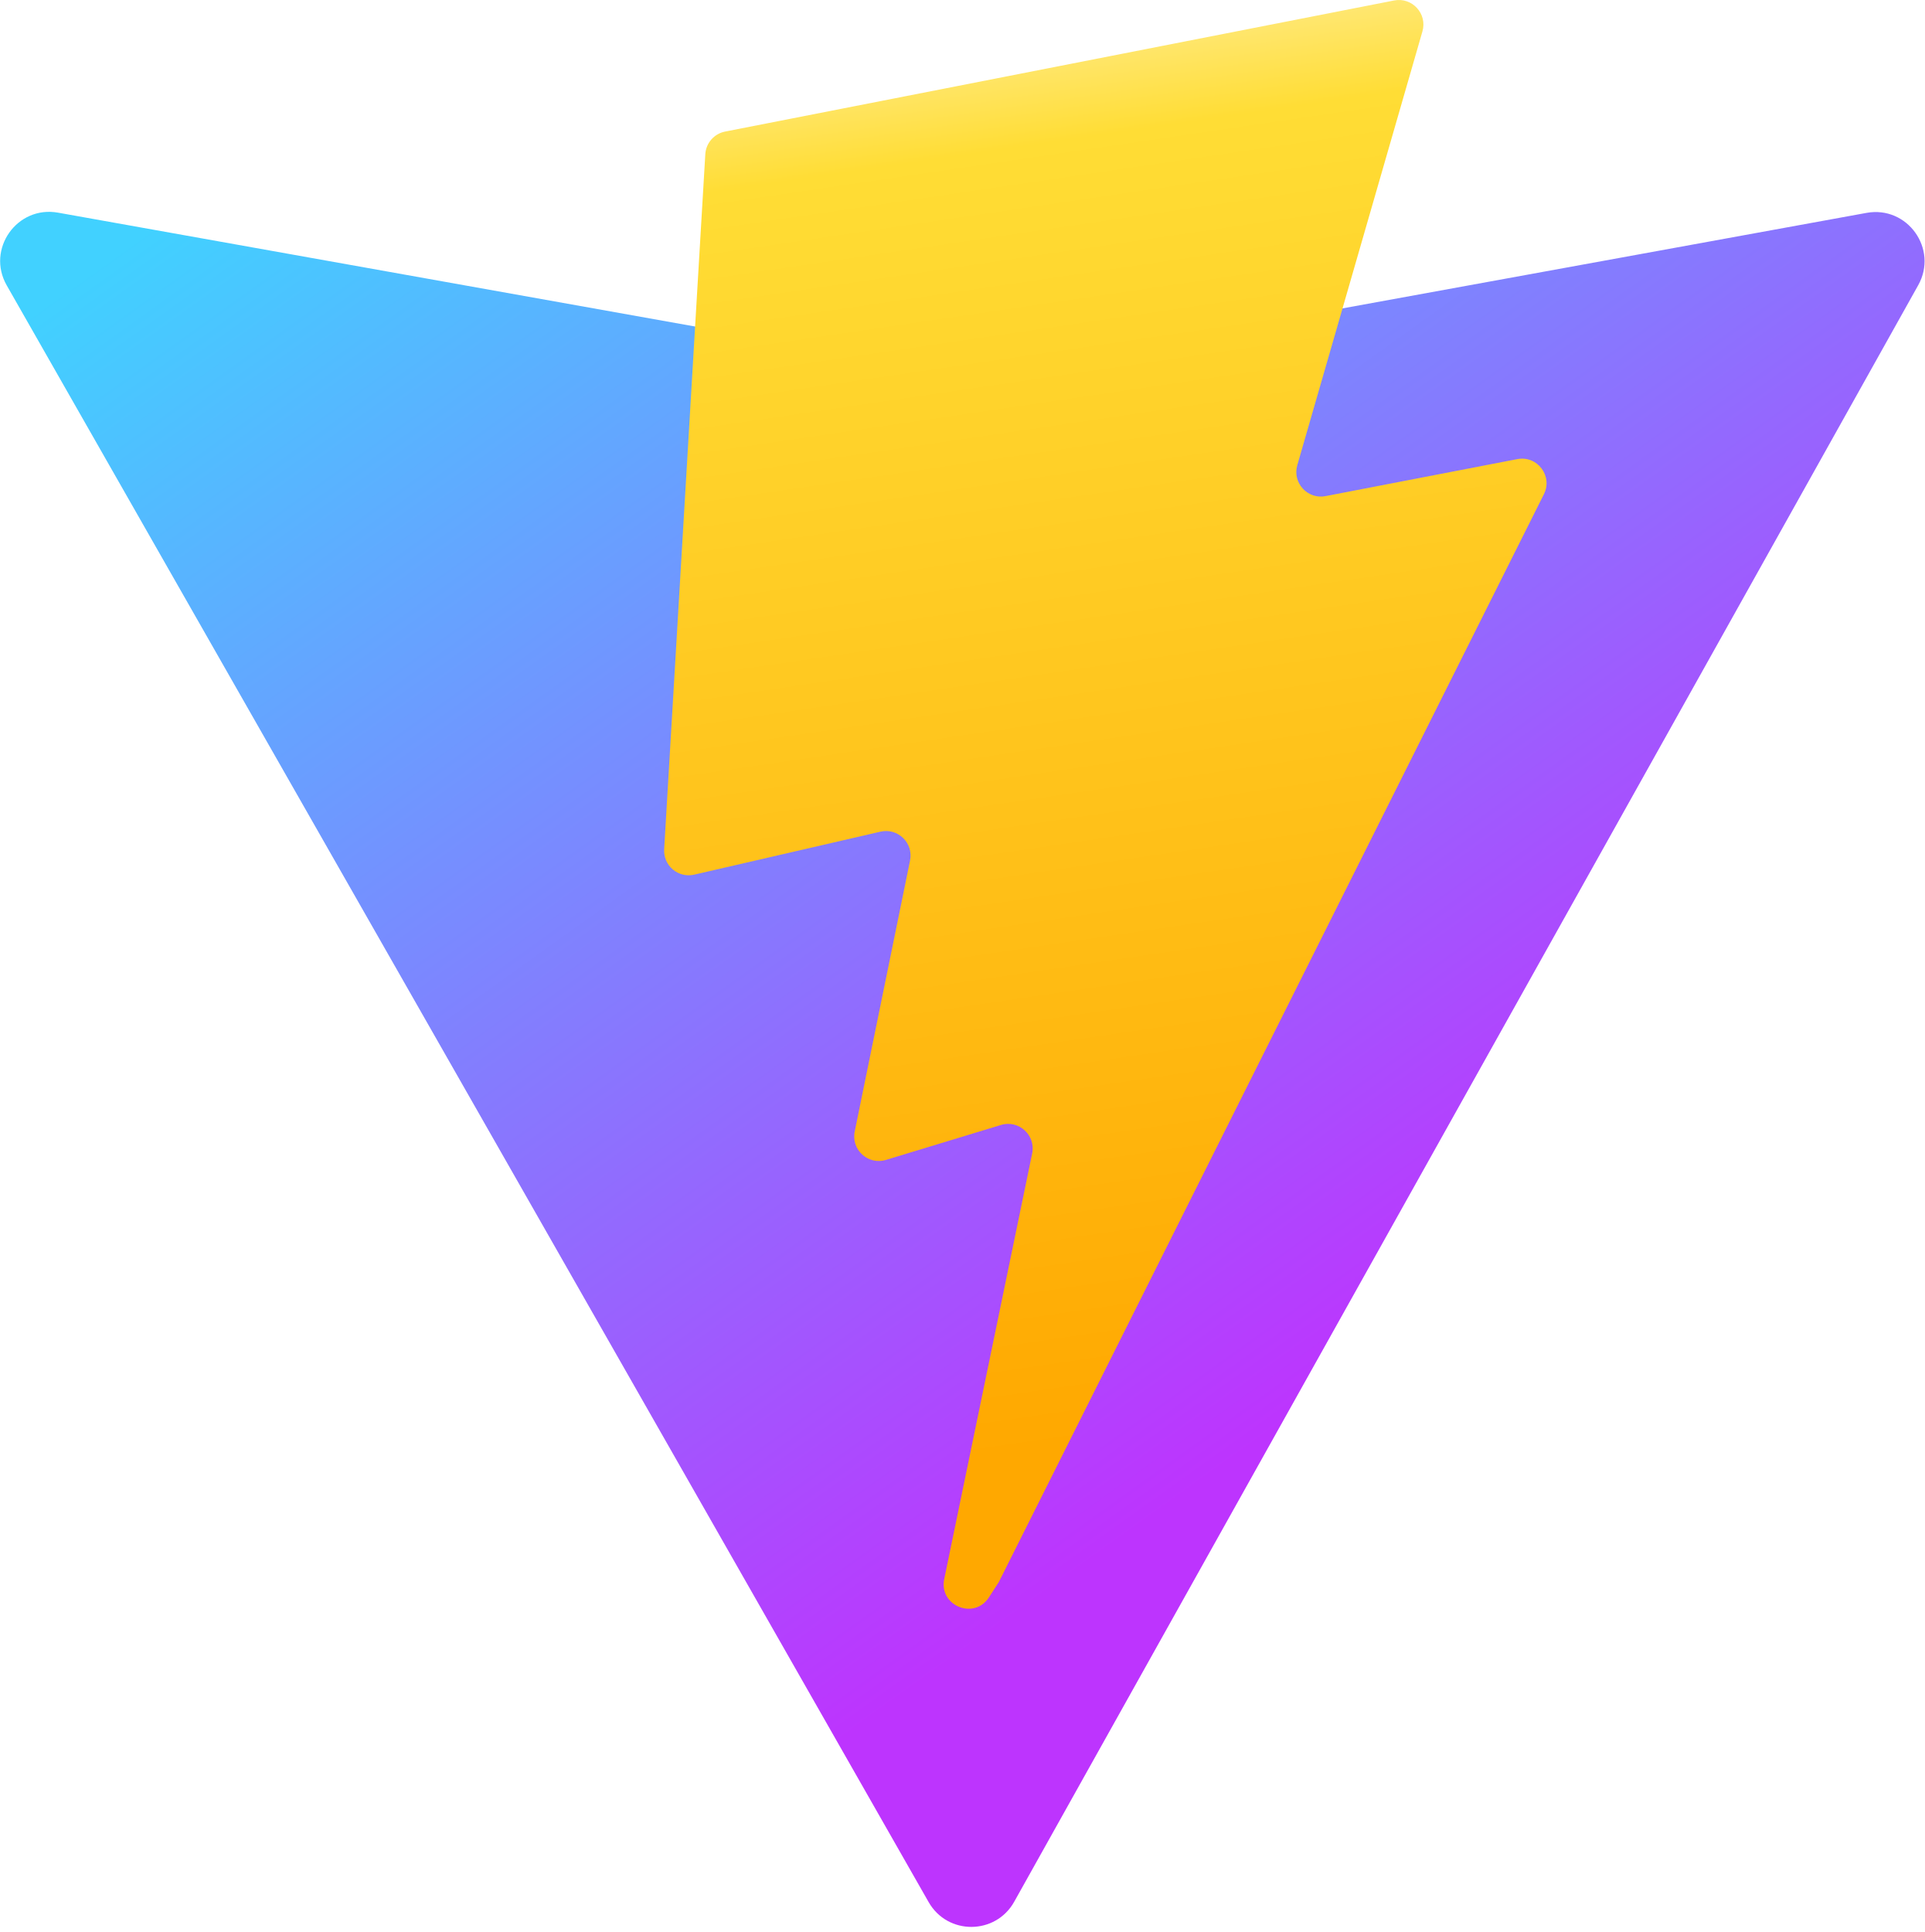
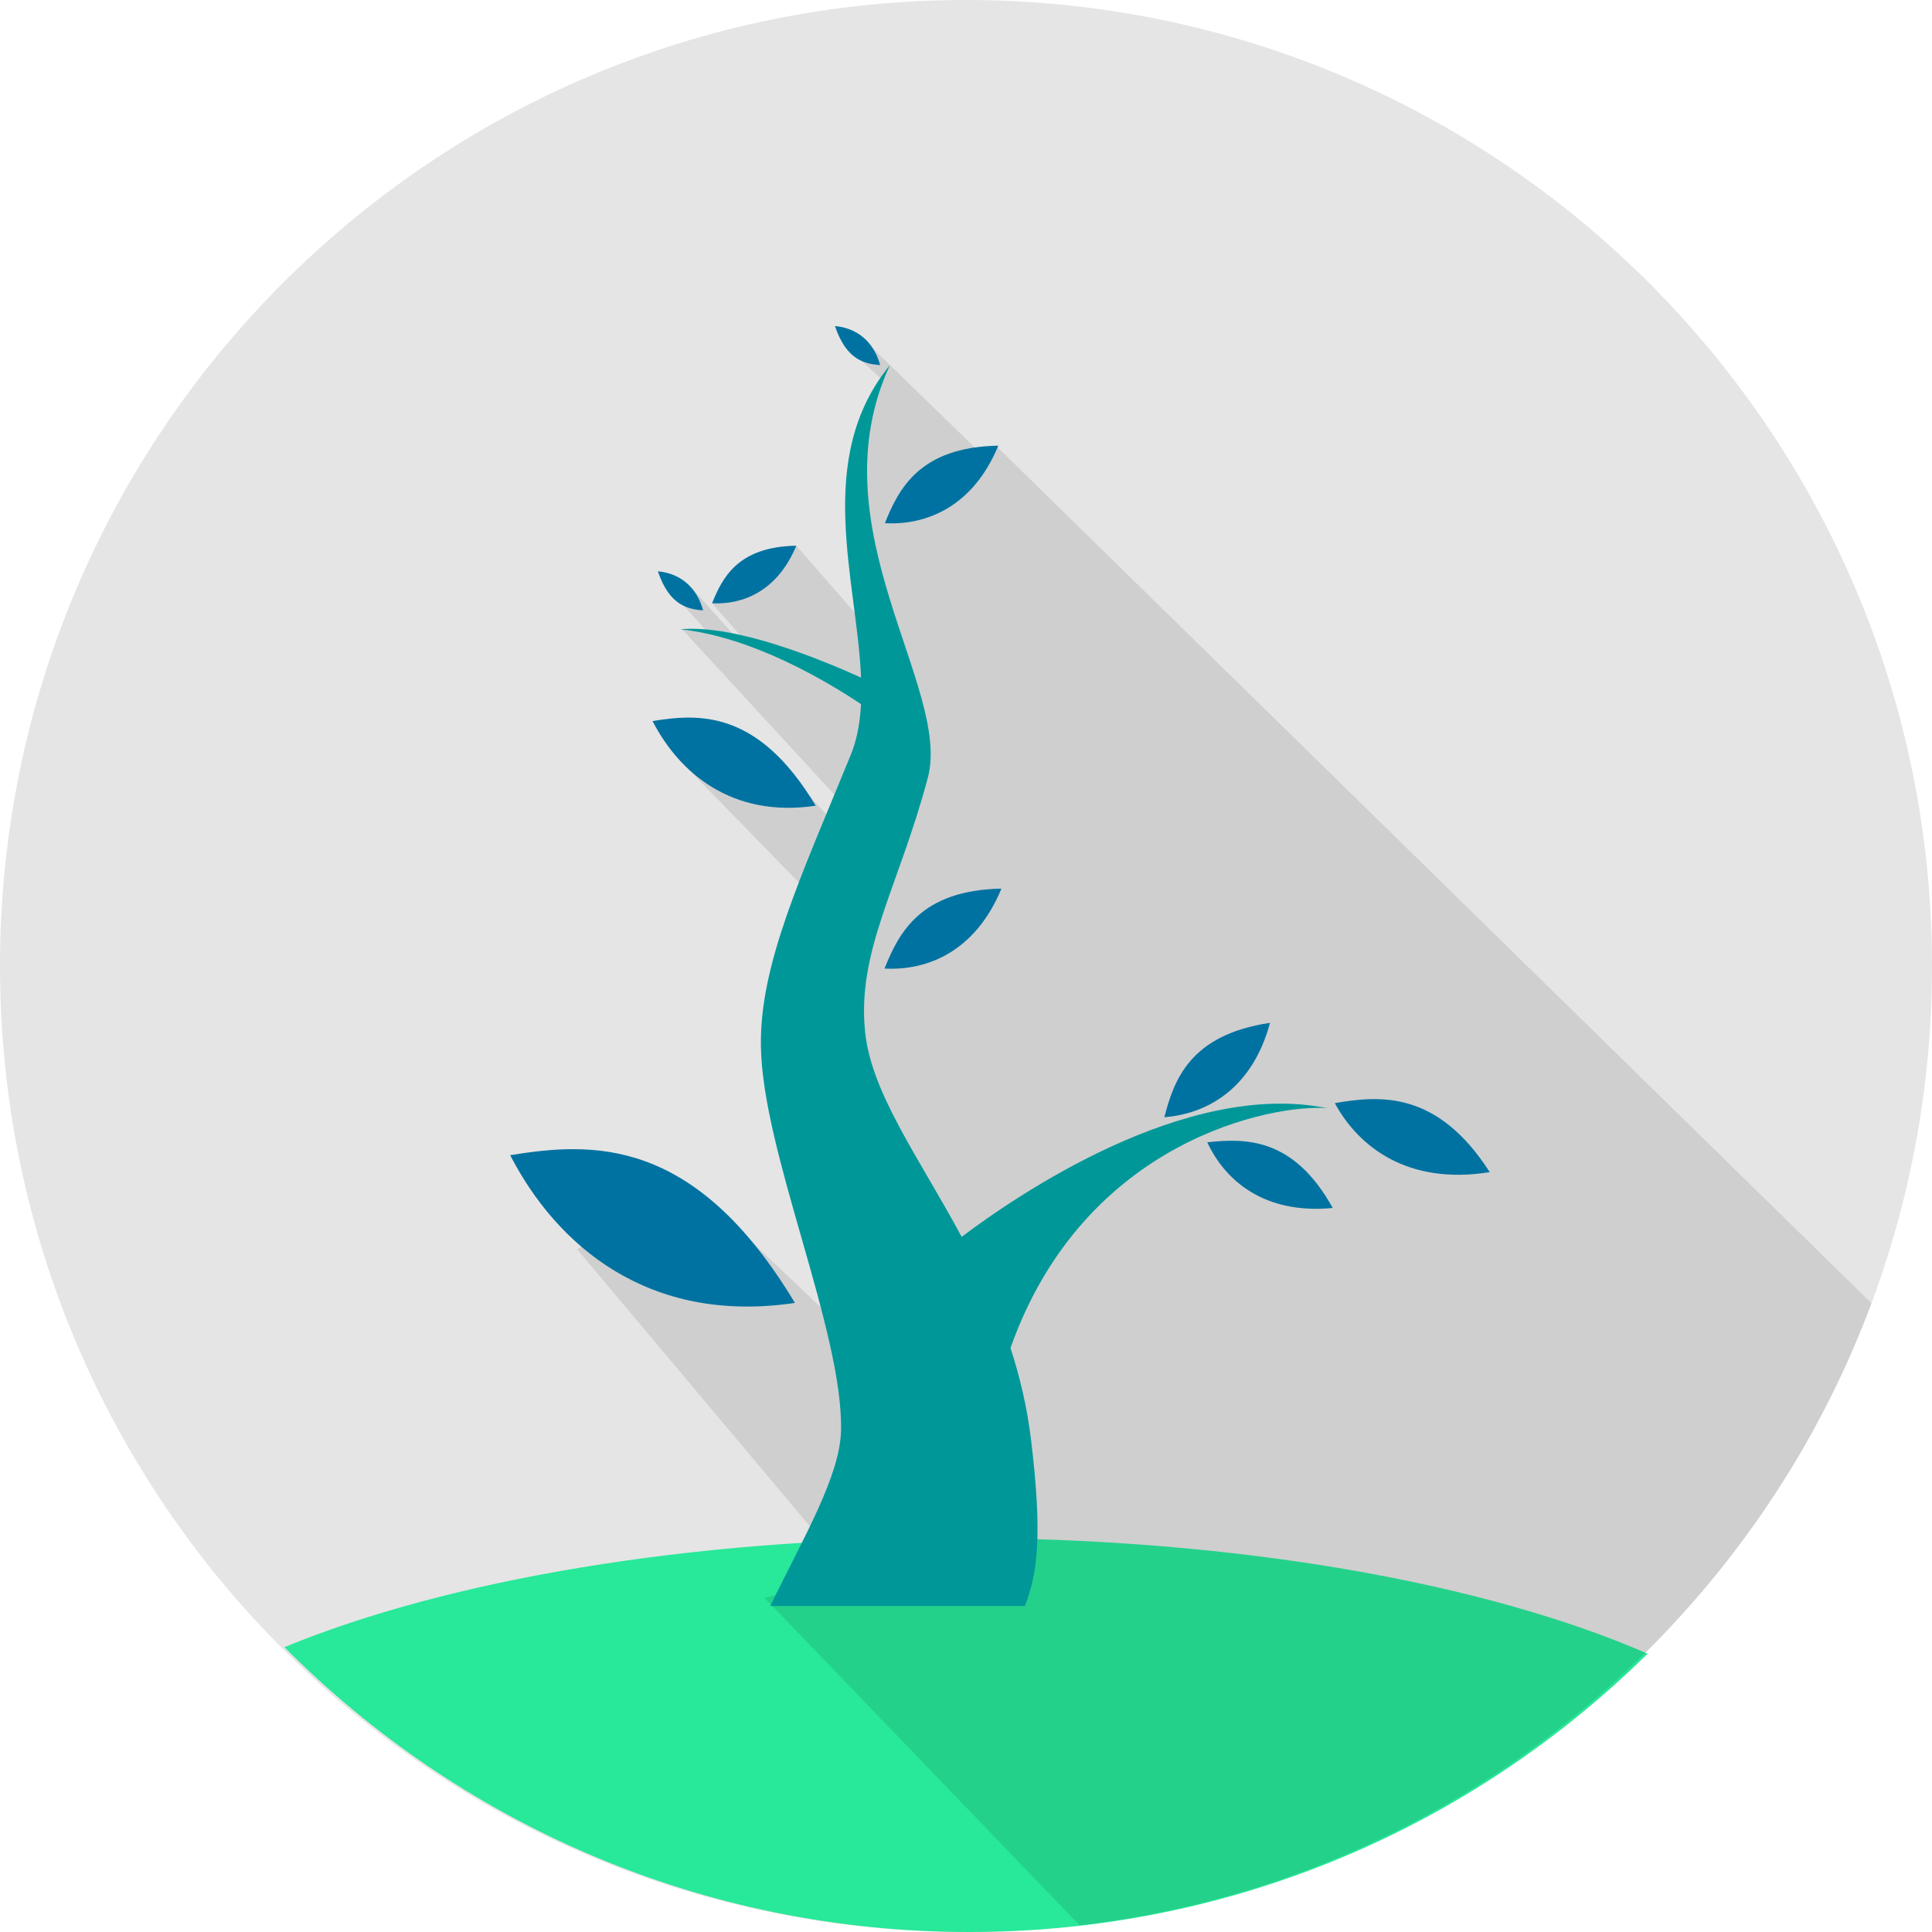
- <svg xmlns="http://www.w3.org/2000/svg" aria-hidden="true" role="img" class="iconify iconify--logos" width="31.88" height="32" preserveAspectRatio="xMidYMid meet" viewBox="0 0 256 257">
-   <defs>
-     <linearGradient id="IconifyId1813088fe1fbc01fb466" x1="-.828%" x2="57.636%" y1="7.652%" y2="78.411%">
-       <stop offset="0%" stop-color="#41D1FF" />
-       <stop offset="100%" stop-color="#BD34FE" />
-     </linearGradient>
-     <linearGradient id="IconifyId1813088fe1fbc01fb467" x1="43.376%" x2="50.316%" y1="2.242%" y2="89.03%">
-       <stop offset="0%" stop-color="#FFEA83" />
-       <stop offset="8.333%" stop-color="#FFDD35" />
-       <stop offset="100%" stop-color="#FFA800" />
-     </linearGradient>
-   </defs>
-   <path fill="url(#IconifyId1813088fe1fbc01fb466)" d="M255.153 37.938L134.897 252.976c-2.483 4.44-8.862 4.466-11.382.048L.875 37.958c-2.746-4.814 1.371-10.646 6.827-9.67l120.385 21.517a6.537 6.537 0 0 0 2.322-.004l117.867-21.483c5.438-.991 9.574 4.796 6.877 9.62Z" />
-   <path fill="url(#IconifyId1813088fe1fbc01fb467)" d="M185.432.063L96.44 17.501a3.268 3.268 0 0 0-2.634 3.014l-5.474 92.456a3.268 3.268 0 0 0 3.997 3.378l24.777-5.718c2.318-.535 4.413 1.507 3.936 3.838l-7.361 36.047c-.495 2.426 1.782 4.5 4.151 3.78l15.304-4.649c2.372-.72 4.652 1.36 4.15 3.788l-11.698 56.621c-.732 3.542 3.979 5.473 5.943 2.437l1.313-2.028l72.516-144.72c1.215-2.423-.88-5.186-3.54-4.672l-25.505 4.922c-2.396.462-4.435-1.77-3.759-4.114l16.646-57.705c.677-2.35-1.37-4.583-3.769-4.113Z" />
+ <svg xmlns="http://www.w3.org/2000/svg" width="512" height="512" xml:space="preserve">
+   <circle fill="#E5E5E5" cx="256" cy="256" r="256" />
+   <path fill="#28E89A" d="M436.634 438.248c-42.882-18.692-108.77-30.665-182.671-30.665-71.6 0-135.676 11.239-178.597 28.938C121.731 483.138 185.929 512 256.872 512c70.06 0 133.536-28.154 179.762-73.752z" />
+   <path opacity=".1" d="M286.109 510.229c96.716-11.334 176.945-76.564 209.845-164.86L264.076 118.267l-4.53 1.512-29.104-28.299-6.942-.314 10 9.208-7.167 22.958 8 48-23.303-26.72-22.239 15.345 7.542 8.625-1.75-.167-11.324-12.64L178 157l9.188 10.125-6.553-.507L224.5 214.25l1.25 9.25-13.919-15.664-32.005-6.675 37.654 38.636L249 376.333l-65.333-62-30.739 16.716L226 418l-23.413 5.429 83.522 86.8z" />
+   <path fill="#0072A1" d="M264.564 118.106c-6.797 16.404-19.298 21.132-30.066 20.548 3.663-9.097 9.187-20.174 30.066-20.548zM211.03 144.614c-5.045 12.181-14.328 15.69-22.322 15.256 2.717-6.754 6.819-14.978 22.322-15.256zM221.269 86.396c7.163.702 10.699 5.547 11.981 10.371-3.958-.34-8.924-1.226-11.981-10.371zM174.348 151.396c7.163.702 10.699 5.546 11.981 10.37-3.958-.34-8.925-1.227-11.981-10.37zM265.391 235.498c-7.008 16.906-19.889 21.778-30.99 21.179 3.774-9.377 9.468-20.791 30.99-21.179zM353.196 320.124c-18.215 1.76-28.568-7.322-33.256-17.404 10.051-1.074 22.805-1.41 33.256 17.404zM394.798 310.631c-21.639 3.479-34.699-6.595-41.063-18.291 11.932-2.043 27.147-3.408 41.063 18.291zM336.565 271.064c-4.764 17.67-16.906 24.164-27.994 25.004 2.532-9.787 6.705-21.841 27.994-25.004zM210.658 345.287c-38.825 5.777-63.135-15.25-75.458-39.157 21.407-3.439 48.784-5.326 75.458 39.157zM216.168 213.523c-22.248 3.309-36.179-8.74-43.241-22.438 12.268-1.972 27.955-3.054 43.241 22.438z" />
+   <path fill="#009799" d="M254.854 327.778c-11.425-21.218-23.988-38.151-25.611-54.485-2.13-21.432 8.909-38.151 16.646-67.202 6.354-23.864-30.016-66.252-10.052-109.324-20.242 24.771-8.703 56.957-7.648 82.804-10.85-4.926-33.479-14.17-47.851-12.801 19.138 2.05 38.824 13.807 47.84 19.836-.25 4.842-1.053 9.39-2.748 13.533-13.217 32.301-24.062 55.346-23.789 76.97.36 28.236 21.765 75.387 21.242 101.92-.24 12.154-9.969 28.441-18.746 46.574h67.468c3.381-8.641 4.695-18.776 1.625-44.102-1.053-8.673-2.98-16.726-5.439-24.275 19.619-55.419 69.949-64.681 83.924-63.545-37.357-7.624-82.163 23.008-96.861 34.097z" />
</svg>
